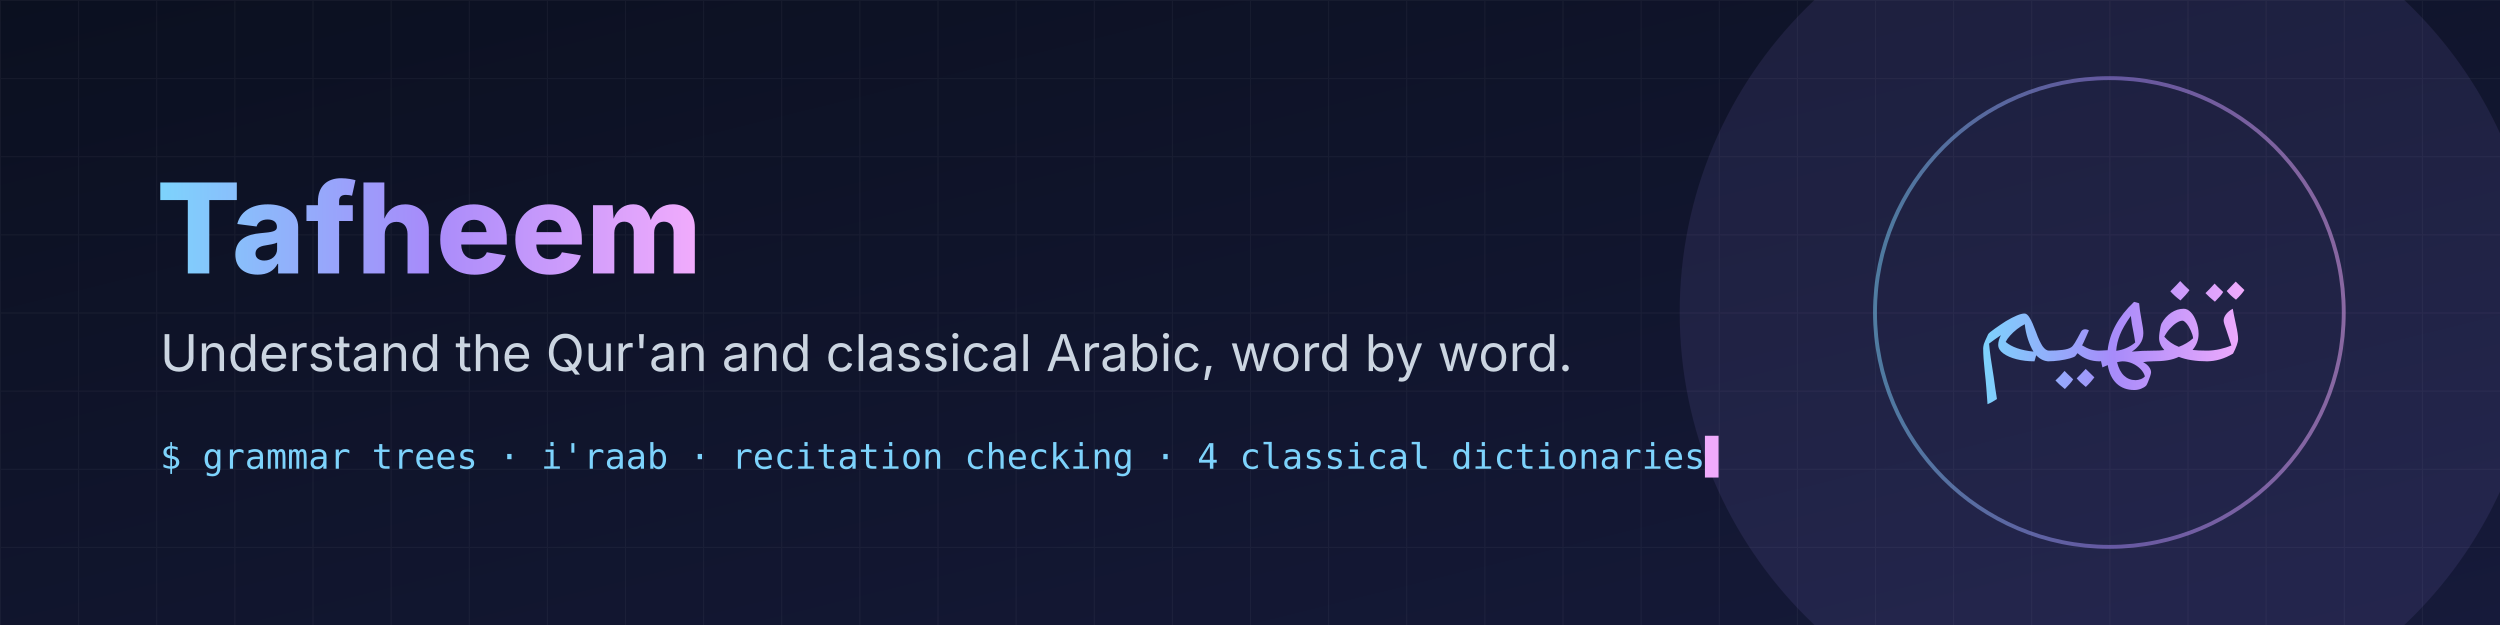
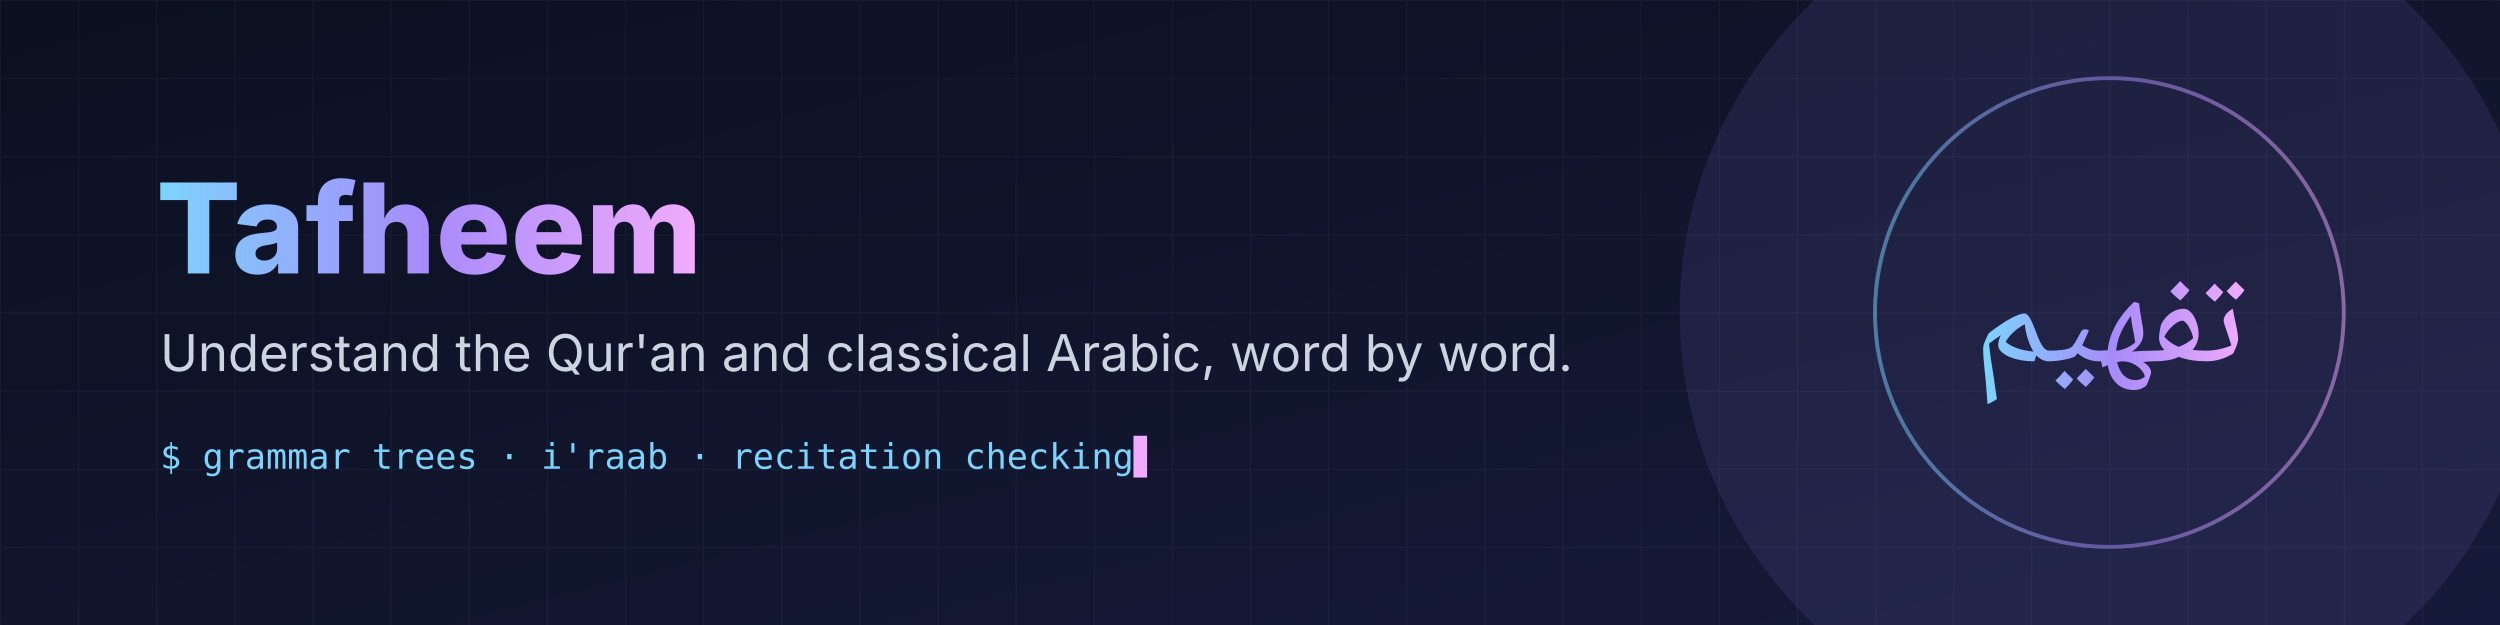
<svg xmlns="http://www.w3.org/2000/svg" width="1280" height="320" viewBox="0 0 1280 320">
  <defs>
    <linearGradient id="bg" x1="0" y1="0" x2="1" y2="1">
      <stop offset="0" stop-color="#0b1020" />
      <stop offset="1" stop-color="#161a3a" />
    </linearGradient>
    <linearGradient id="ink" x1="0" y1="0" x2="1" y2="0">
      <stop offset="0" stop-color="#7dd3fc" />
      <stop offset="0.5" stop-color="#a78bfa" />
      <stop offset="1" stop-color="#f0abfc" />
    </linearGradient>
    <pattern id="grid" width="40" height="40" patternUnits="userSpaceOnUse">
      <path d="M40 0H0V40" fill="none" stroke="#ffffff" stroke-opacity="0.04" />
    </pattern>
  </defs>
  <rect width="1280" height="320" fill="url(#bg)" />
  <rect width="1280" height="320" fill="url(#grid)" />
  <circle cx="1080" cy="160" r="220" fill="#a78bfa" opacity="0.10">
    <animate attributeName="r" values="200;240;200" dur="8s" repeatCount="indefinite" />
  </circle>
  <circle cx="1080" cy="160" r="120" fill="none" stroke="url(#ink)" stroke-width="2" opacity="0.5">
    <animateTransform attributeName="transform" type="rotate" from="0 1080 160" to="360 1080 160" dur="30s" repeatCount="indefinite" />
    <animate attributeName="stroke-dasharray" values="10 20;40 10;10 20" dur="6s" repeatCount="indefinite" />
  </circle>
  <text x="1080" y="185" text-anchor="middle" font-family="'Amiri','Noto Naskh Arabic',serif" font-size="72" fill="url(#ink)">تفهيم</text>
  <text x="80" y="140" font-family="'Segoe UI',Inter,Helvetica,Arial,sans-serif" font-size="64" font-weight="800" fill="url(#ink)">Tafheem</text>
  <text x="82" y="190" font-family="'Segoe UI',Inter,Helvetica,Arial,sans-serif" font-size="26" fill="#cbd5e1">Understand the Qur'an and classical Arabic, word by word.</text>
-   <text x="82" y="240" font-family="ui-monospace,Consolas,monospace" font-size="18" fill="#7dd3fc">$ grammar trees · i'raab · recitation checking · 4 classical dictionaries<tspan fill="#f0abfc">
+   <text x="82" y="240" font-family="ui-monospace,Consolas,monospace" font-size="18" fill="#7dd3fc">$ grammar trees · i'raab · recitation checking<tspan fill="#f0abfc">
      <animate attributeName="opacity" values="1;0;1" dur="1s" repeatCount="indefinite" />▋</tspan>
  </text>
</svg>
